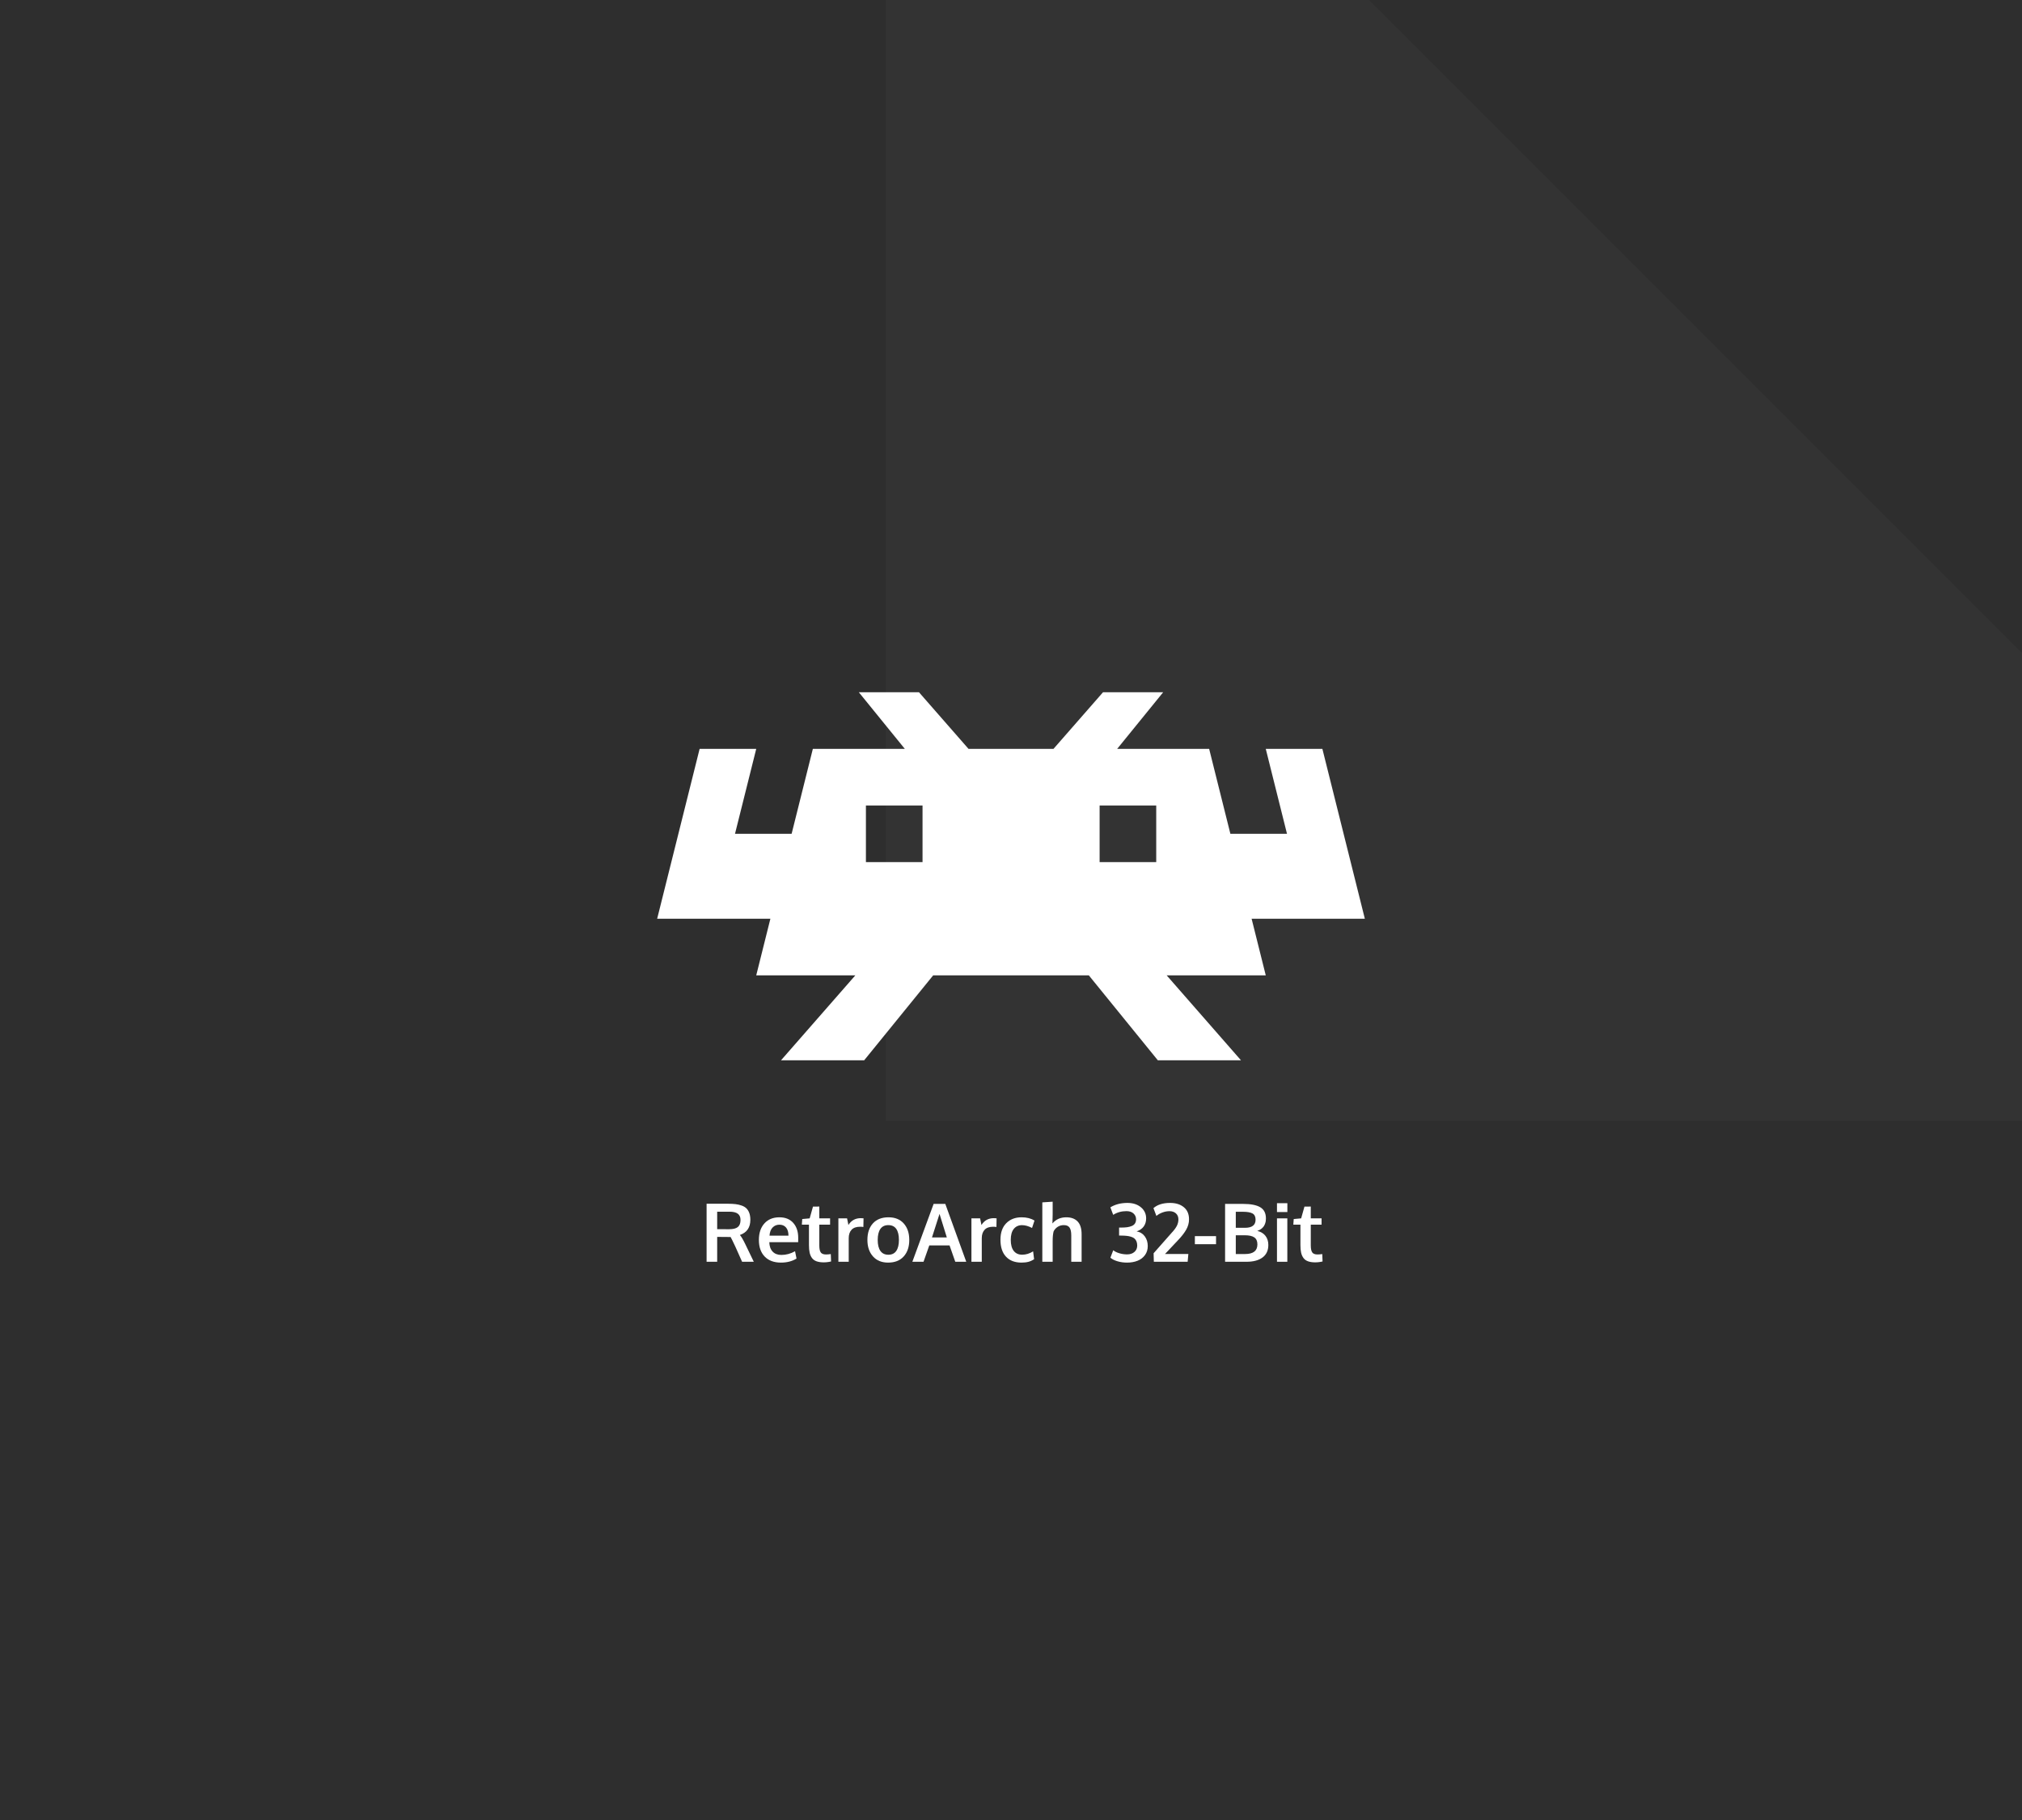
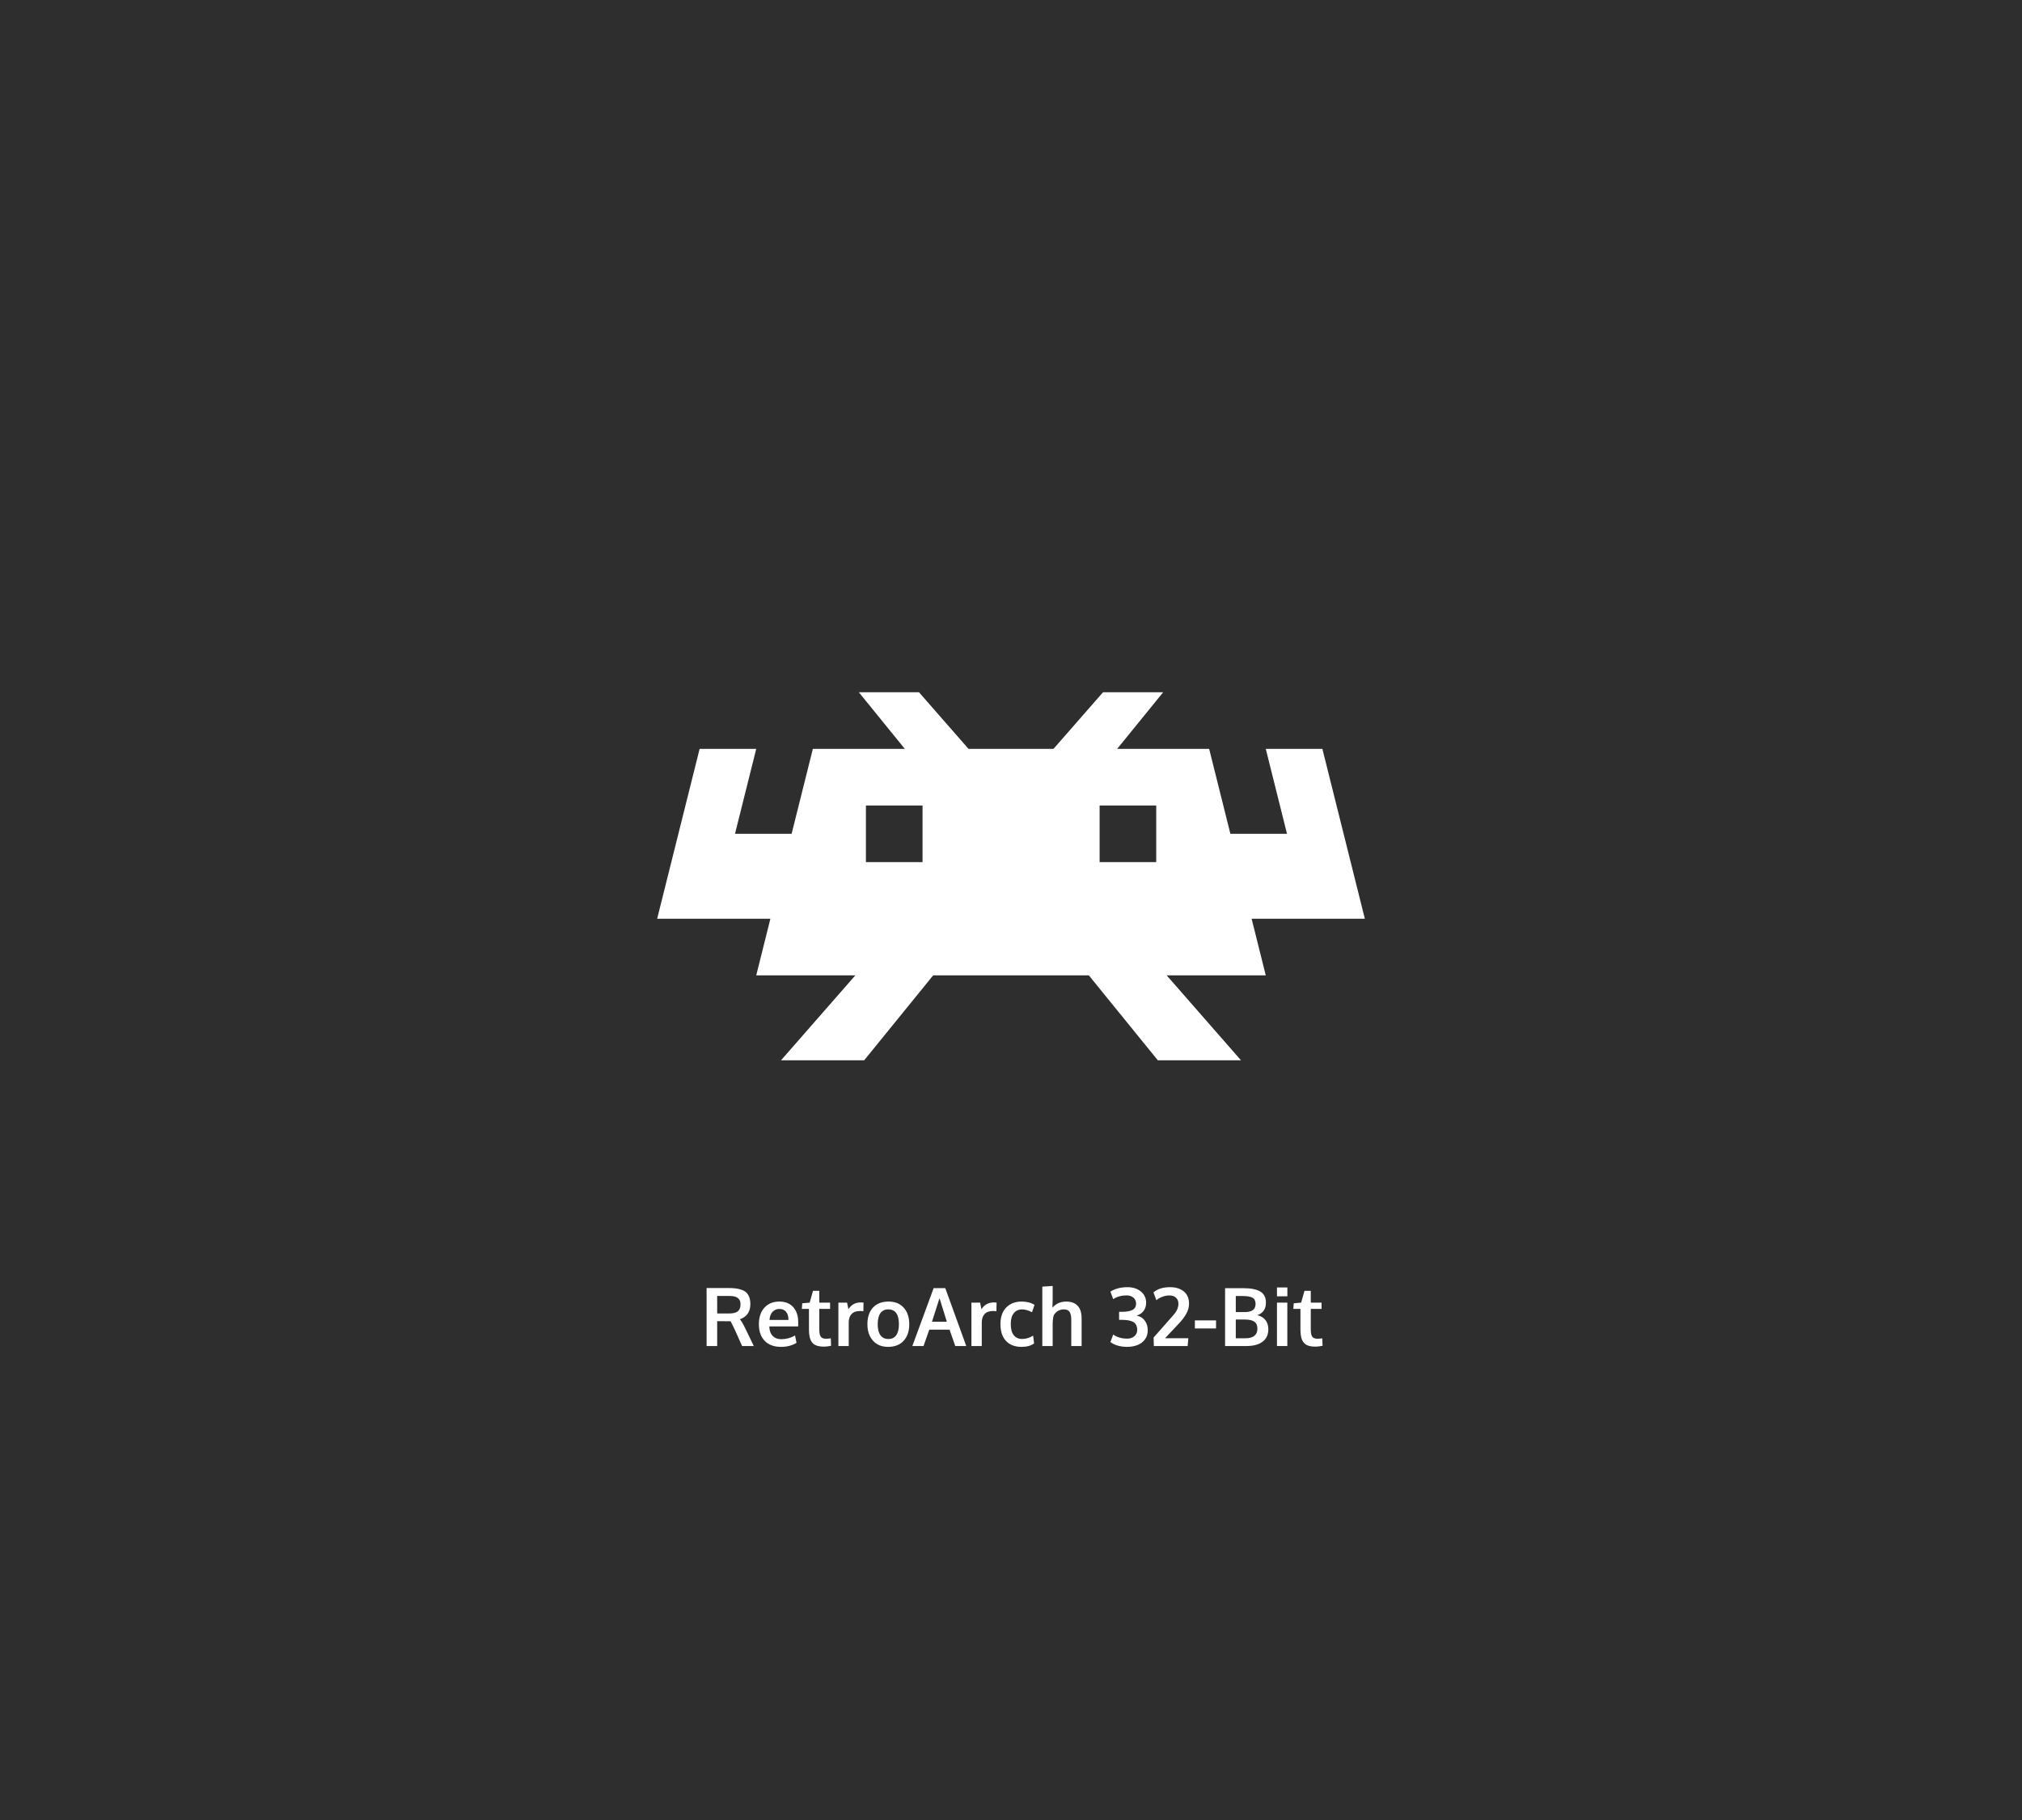
<svg xmlns="http://www.w3.org/2000/svg" width="100%" height="100%" viewBox="0 0 1200 1080" version="1.1" style="fill-rule:evenodd;clip-rule:evenodd;stroke-linejoin:round;stroke-miterlimit:2;">
-   <path d="M 0 0 H 1200 V 1080.001 H 0 V 0 Z" style="fill:rgb(46,46,46);" />
-   <path d="M -98.576 842.013 L 574.553 168.883 L 574.553 1515.144 L -98.576 842.013 Z" style="fill: rgb(51, 51, 51); transform-box: fill-box; transform-origin: 50% 50%;" transform="matrix(0.707107, -0.707107, 0.707107, 0.707107, -0.000006, -0.000008)" />
-   <path d="M 419.344 748.743 L 419.344 714.314 L 432.07 714.314 C 433.805 714.314 435.309 714.392 436.582 714.548 C 437.855 714.704 439.066 714.989 440.215 715.404 C 441.363 715.818 442.293 716.376 443.004 717.079 C 443.715 717.782 444.277 718.7 444.691 719.833 C 445.105 720.966 445.312 722.306 445.312 723.853 C 445.312 728.415 443.242 731.415 439.102 732.853 C 439.945 733.806 440.992 735.571 442.242 738.15 L 447.352 748.743 L 440.414 748.743 L 436.406 739.767 C 434.891 736.548 433.953 734.642 433.594 734.048 C 433.328 734.032 432.445 734.025 430.945 734.025 L 425.625 733.978 L 425.625 748.743 L 419.344 748.743 Z M 432.633 729.431 C 435.07 729.431 436.82 728.997 437.883 728.13 C 438.945 727.263 439.477 725.868 439.477 723.946 C 439.477 722.259 438.937 721.017 437.859 720.22 C 436.781 719.423 435.133 719.025 432.914 719.025 L 425.625 719.025 L 425.625 729.407 C 425.859 729.407 427.023 729.411 429.117 729.419 C 431.211 729.427 432.383 729.431 432.633 729.431 Z" style="fill:white;fill-rule:nonzero;" />
-   <path d="M 463.5 749.236 C 459.359 749.236 456.137 748.044 453.832 745.661 C 451.527 743.279 450.375 739.986 450.375 735.782 C 450.375 731.689 451.461 728.431 453.633 726.009 C 455.805 723.587 458.766 722.368 462.516 722.353 C 466.062 722.353 468.816 723.462 470.777 725.681 C 472.738 727.9 473.719 730.845 473.719 734.517 C 473.719 734.782 473.715 735.212 473.707 735.806 C 473.699 736.4 473.695 736.837 473.695 737.118 L 456.562 737.118 C 456.625 739.525 457.285 741.388 458.543 742.708 C 459.801 744.029 461.531 744.689 463.734 744.689 C 466.547 744.689 469.25 743.954 471.844 742.486 L 472.711 746.845 C 470.133 748.439 467.062 749.236 463.5 749.236 Z M 456.68 733.251 L 467.93 733.251 C 467.93 731.157 467.453 729.548 466.5 728.423 C 465.547 727.298 464.227 726.736 462.539 726.736 C 460.961 726.736 459.629 727.282 458.543 728.376 C 457.457 729.47 456.836 731.095 456.68 733.251 Z" style="fill:white;fill-rule:nonzero;" />
-   <path d="M 489 749.095 C 487.25 749.095 485.793 748.888 484.629 748.474 C 483.465 748.06 482.555 747.407 481.898 746.517 C 481.242 745.626 480.777 744.575 480.504 743.364 C 480.23 742.154 480.094 740.657 480.094 738.876 L 480.094 726.712 L 475.875 726.712 L 476.109 723.384 L 480.516 722.986 L 482.484 716.001 L 486.234 715.978 L 486.234 722.986 L 492.633 722.986 L 492.633 726.712 L 486.234 726.712 L 486.234 738.993 C 486.234 740.946 486.516 742.337 487.078 743.165 C 487.641 743.993 488.68 744.407 490.195 744.407 C 491.086 744.407 492.039 744.329 493.055 744.173 L 493.219 748.579 C 493.187 748.579 492.996 748.614 492.644 748.685 C 492.293 748.755 491.957 748.818 491.637 748.872 C 491.316 748.927 490.906 748.978 490.406 749.025 C 489.906 749.071 489.437 749.095 489 749.095 Z" style="fill:white;fill-rule:nonzero;" />
-   <path d="M 497.555 748.743 L 497.555 722.986 L 502.711 722.986 L 503.508 726.923 C 505.195 724.22 507.641 722.868 510.844 722.868 C 511.516 722.868 512.062 722.9 512.484 722.962 L 512.391 728.095 C 511.766 728.001 511.117 727.954 510.445 727.954 C 508.18 727.954 506.488 728.556 505.371 729.759 C 504.254 730.962 503.695 732.634 503.695 734.775 L 503.695 748.743 L 497.555 748.743 Z" style="fill:white;fill-rule:nonzero;" />
-   <path d="M 527.227 744.571 C 529.305 744.571 530.867 743.814 531.914 742.298 C 532.961 740.782 533.484 738.611 533.484 735.782 C 533.484 732.923 532.961 730.743 531.914 729.243 C 530.867 727.743 529.289 726.993 527.18 726.993 C 525.102 726.993 523.535 727.747 522.48 729.255 C 521.426 730.763 520.898 732.946 520.898 735.806 C 520.898 738.618 521.43 740.782 522.492 742.298 C 523.555 743.814 525.133 744.571 527.227 744.571 Z M 527.062 749.236 C 523.25 749.236 520.25 748.001 518.062 745.532 C 515.875 743.064 514.781 739.814 514.781 735.782 C 514.781 731.626 515.875 728.349 518.062 725.95 C 520.25 723.552 523.336 722.353 527.32 722.353 C 531.164 722.353 534.176 723.575 536.355 726.021 C 538.535 728.466 539.625 731.72 539.625 735.782 C 539.625 739.892 538.523 743.161 536.32 745.591 C 534.117 748.021 531.031 749.236 527.062 749.236 Z" style="fill:white;fill-rule:nonzero;" />
-   <path d="M 541.453 748.743 L 554.086 714.384 L 561 714.384 L 573.445 748.743 L 566.93 748.743 L 563.531 739.04 L 551.508 739.04 L 548.086 748.743 L 541.453 748.743 Z M 553.102 734.306 L 561.914 734.306 C 559.102 725.29 557.656 720.634 557.578 720.337 L 553.102 734.306 Z" style="fill:white;fill-rule:nonzero;" />
-   <path d="M 576.516 748.743 L 576.516 722.986 L 581.672 722.986 L 582.469 726.923 C 584.156 724.22 586.602 722.868 589.805 722.868 C 590.477 722.868 591.023 722.9 591.445 722.962 L 591.352 728.095 C 590.727 728.001 590.078 727.954 589.406 727.954 C 587.141 727.954 585.449 728.556 584.332 729.759 C 583.215 730.962 582.656 732.634 582.656 734.775 L 582.656 748.743 L 576.516 748.743 Z" style="fill:white;fill-rule:nonzero;" />
-   <path d="M 606.234 749.236 C 602.297 749.236 599.23 748.064 597.035 745.72 C 594.84 743.376 593.742 740.025 593.742 735.665 C 593.742 731.446 594.894 728.173 597.199 725.845 C 599.504 723.517 602.539 722.353 606.305 722.353 C 609.32 722.353 611.867 723.001 613.945 724.298 L 612.492 728.681 C 610.367 727.571 608.391 727.017 606.562 727.017 C 604.484 727.017 602.848 727.759 601.652 729.243 C 600.457 730.728 599.859 732.892 599.859 735.736 C 599.859 738.611 600.449 740.798 601.629 742.298 C 602.809 743.798 604.477 744.548 606.633 744.548 C 608.883 744.548 611.047 743.884 613.125 742.556 L 613.711 747.22 C 612.633 747.939 611.516 748.454 610.359 748.767 C 609.203 749.079 607.828 749.236 606.234 749.236 Z" style="fill:white;fill-rule:nonzero;" />
-   <path d="M 618.586 748.743 L 618.586 713.493 L 624.727 713.095 L 624.727 720.525 C 624.727 720.884 624.703 721.88 624.656 723.513 C 624.609 725.146 624.586 725.978 624.586 726.009 C 626.633 723.571 629.383 722.353 632.836 722.353 C 635.711 722.353 637.941 723.177 639.527 724.825 C 641.113 726.474 641.906 729.009 641.906 732.431 L 641.906 748.743 L 635.766 748.743 L 635.766 733.111 C 635.766 731.001 635.43 729.454 634.758 728.47 C 634.086 727.486 632.945 726.993 631.336 726.993 C 629.961 726.993 628.742 727.341 627.68 728.036 C 626.617 728.732 625.82 729.626 625.289 730.72 C 624.914 732.157 624.727 734.032 624.727 736.345 L 624.727 748.743 L 618.586 748.743 Z" style="fill:white;fill-rule:nonzero;" />
-   <path d="M 668.883 749.236 C 666.867 749.236 664.973 748.974 663.199 748.45 C 661.426 747.927 660.023 747.22 658.992 746.329 L 660.68 741.9 C 661.539 742.618 662.727 743.208 664.242 743.669 C 665.758 744.13 667.312 744.361 668.906 744.361 C 670.703 744.361 672.152 743.876 673.254 742.907 C 674.355 741.939 674.906 740.673 674.906 739.111 C 674.906 738.142 674.754 737.306 674.449 736.603 C 674.144 735.9 673.742 735.337 673.242 734.915 C 672.742 734.493 672.074 734.154 671.238 733.896 C 670.402 733.638 669.547 733.462 668.672 733.368 C 667.797 733.275 666.742 733.22 665.508 733.204 C 665.461 733.204 665.234 733.2 664.828 733.193 C 664.422 733.185 664.195 733.181 664.148 733.181 L 664.148 728.446 L 665.461 728.446 C 666.82 728.446 667.988 728.376 668.965 728.236 C 669.941 728.095 670.848 727.853 671.684 727.509 C 672.519 727.165 673.152 726.657 673.582 725.986 C 674.012 725.314 674.227 724.486 674.227 723.501 C 674.227 722.173 673.727 721.04 672.727 720.103 C 671.727 719.165 670.32 718.696 668.508 718.696 C 665.57 718.696 662.953 719.431 660.656 720.9 L 658.969 716.446 C 661.812 714.696 665.187 713.821 669.094 713.821 C 672.359 713.821 675.027 714.681 677.098 716.4 C 679.168 718.118 680.203 720.321 680.203 723.009 C 680.203 724.884 679.723 726.482 678.762 727.802 C 677.801 729.122 676.406 730.087 674.578 730.696 C 676.672 731.103 678.293 732.111 679.441 733.72 C 680.59 735.329 681.164 737.228 681.164 739.415 C 681.164 741.493 680.609 743.286 679.5 744.794 C 678.391 746.302 676.922 747.419 675.094 748.146 C 673.266 748.872 671.195 749.236 668.883 749.236 Z" style="fill:white;fill-rule:nonzero;" />
-   <path d="M 684.773 748.743 L 684.633 743.681 L 695.484 731.4 C 696.828 729.962 697.809 728.638 698.426 727.427 C 699.043 726.216 699.352 724.939 699.352 723.595 C 699.352 722.111 698.867 720.927 697.898 720.044 C 696.93 719.161 695.656 718.72 694.078 718.72 C 692.625 718.72 691.191 718.989 689.777 719.529 C 688.363 720.068 687.203 720.743 686.297 721.556 L 684.539 716.915 C 686.883 714.853 690.18 713.821 694.43 713.821 C 697.805 713.821 700.519 714.669 702.574 716.364 C 704.629 718.06 705.656 720.454 705.656 723.548 C 705.656 725.736 705.074 727.821 703.91 729.806 C 702.746 731.79 701.156 733.829 699.141 735.923 L 691.406 744.126 L 705.258 744.126 L 704.836 748.743 L 684.773 748.743 Z" style="fill:white;fill-rule:nonzero;" />
-   <path d="M 691.263 825.208 H 703.826 V 829.989 H 691.263 V 825.208 Z" style="fill:white;fill-rule:nonzero;" transform="matrix(1, 0, 0, 1, 17.8621, -91.6765)" />
-   <path d="M 727.055 748.743 L 727.055 714.407 L 737.766 714.407 C 742.312 714.407 745.703 715.071 747.937 716.4 C 750.172 717.728 751.289 719.939 751.289 723.032 C 751.289 723.532 751.258 724.025 751.195 724.509 C 751.133 724.993 750.992 725.544 750.773 726.161 C 750.555 726.779 750.266 727.337 749.906 727.837 C 749.547 728.337 749.047 728.825 748.406 729.302 C 747.766 729.779 747.016 730.15 746.156 730.415 C 748.281 730.931 749.906 731.919 751.031 733.38 C 752.156 734.841 752.719 736.642 752.719 738.782 C 752.719 742.017 751.574 744.486 749.285 746.189 C 746.996 747.892 743.828 748.743 739.781 748.743 L 727.055 748.743 Z M 733.406 744.15 L 738.914 744.15 C 743.789 744.15 746.227 742.243 746.227 738.431 C 746.227 736.509 745.617 735.126 744.398 734.282 C 743.18 733.439 741.297 733.017 738.75 733.017 L 733.406 733.017 L 733.406 744.15 Z M 733.406 728.587 L 738.844 728.587 C 743.047 728.587 745.148 726.986 745.148 723.782 C 745.148 721.986 744.543 720.751 743.332 720.079 C 742.121 719.407 740.195 719.071 737.555 719.071 L 733.406 719.071 L 733.406 728.587 Z" style="fill:white;fill-rule:nonzero;" />
-   <path d="M 757.852 748.743 L 757.852 722.986 L 763.992 722.986 L 763.992 748.743 L 757.852 748.743 Z M 757.852 719.236 L 757.852 713.986 L 764.016 713.986 L 764.016 719.236 L 757.852 719.236 Z" style="fill:white;fill-rule:nonzero;" />
-   <path d="M 780.68 749.095 C 778.93 749.095 777.473 748.888 776.309 748.474 C 775.144 748.06 774.234 747.407 773.578 746.517 C 772.922 745.626 772.457 744.575 772.184 743.364 C 771.91 742.154 771.773 740.657 771.773 738.876 L 771.773 726.712 L 767.555 726.712 L 767.789 723.384 L 772.195 722.986 L 774.164 716.001 L 777.914 715.978 L 777.914 722.986 L 784.312 722.986 L 784.312 726.712 L 777.914 726.712 L 777.914 738.993 C 777.914 740.946 778.195 742.337 778.758 743.165 C 779.32 743.993 780.359 744.407 781.875 744.407 C 782.766 744.407 783.719 744.329 784.734 744.173 L 784.898 748.579 C 784.867 748.579 784.676 748.614 784.324 748.685 C 783.973 748.755 783.637 748.818 783.316 748.872 C 782.996 748.927 782.586 748.978 782.086 749.025 C 781.586 749.071 781.117 749.095 780.68 749.095 Z" style="fill:white;fill-rule:nonzero;" />
+   <rect id="Artboard1" x="0" y="0" width="1200" height="1080" style="fill:rgb(46,46,46);" />
+   <path d="M 419.344 798.743 L 419.344 764.314 L 432.07 764.314 C 433.805 764.314 435.309 764.392 436.582 764.548 C 437.855 764.704 439.066 764.989 440.215 765.404 C 441.363 765.818 442.293 766.376 443.004 767.079 C 443.715 767.782 444.277 768.7 444.691 769.833 C 445.105 770.966 445.312 772.306 445.312 773.853 C 445.312 778.415 443.242 781.415 439.102 782.853 C 439.945 783.806 440.992 785.571 442.242 788.15 L 447.352 798.743 L 440.414 798.743 L 436.406 789.767 C 434.891 786.548 433.953 784.642 433.594 784.048 C 433.328 784.032 432.445 784.025 430.945 784.025 L 425.625 783.978 L 425.625 798.743 L 419.344 798.743 Z M 432.633 779.431 C 435.07 779.431 436.82 778.997 437.883 778.13 C 438.945 777.263 439.477 775.868 439.477 773.946 C 439.477 772.259 438.937 771.017 437.859 770.22 C 436.781 769.423 435.133 769.025 432.914 769.025 L 425.625 769.025 L 425.625 779.407 C 425.859 779.407 427.023 779.411 429.117 779.419 C 431.211 779.427 432.383 779.431 432.633 779.431 Z" style="fill:white;fill-rule:nonzero;" />
+   <path d="M 463.5 799.236 C 459.359 799.236 456.137 798.044 453.832 795.661 C 451.527 793.279 450.375 789.986 450.375 785.782 C 450.375 781.689 451.461 778.431 453.633 776.009 C 455.805 773.587 458.766 772.368 462.516 772.353 C 466.062 772.353 468.816 773.462 470.777 775.681 C 472.738 777.9 473.719 780.845 473.719 784.517 C 473.719 784.782 473.715 785.212 473.707 785.806 C 473.699 786.4 473.695 786.837 473.695 787.118 L 456.562 787.118 C 456.625 789.525 457.285 791.388 458.543 792.708 C 459.801 794.029 461.531 794.689 463.734 794.689 C 466.547 794.689 469.25 793.954 471.844 792.486 L 472.711 796.845 C 470.133 798.439 467.062 799.236 463.5 799.236 Z M 456.68 783.251 L 467.93 783.251 C 467.93 781.157 467.453 779.548 466.5 778.423 C 465.547 777.298 464.227 776.736 462.539 776.736 C 460.961 776.736 459.629 777.282 458.543 778.376 C 457.457 779.47 456.836 781.095 456.68 783.251 Z" style="fill:white;fill-rule:nonzero;" />
+   <path d="M 489 799.095 C 487.25 799.095 485.793 798.888 484.629 798.474 C 483.465 798.06 482.555 797.407 481.898 796.517 C 481.242 795.626 480.777 794.575 480.504 793.364 C 480.23 792.154 480.094 790.657 480.094 788.876 L 480.094 776.712 L 475.875 776.712 L 476.109 773.384 L 480.516 772.986 L 482.484 766.001 L 486.234 765.978 L 486.234 772.986 L 492.633 772.986 L 492.633 776.712 L 486.234 776.712 L 486.234 788.993 C 486.234 790.946 486.516 792.337 487.078 793.165 C 487.641 793.993 488.68 794.407 490.195 794.407 C 491.086 794.407 492.039 794.329 493.055 794.173 L 493.219 798.579 C 493.187 798.579 492.996 798.614 492.644 798.685 C 492.293 798.755 491.957 798.818 491.637 798.872 C 491.316 798.927 490.906 798.978 490.406 799.025 C 489.906 799.071 489.437 799.095 489 799.095 Z" style="fill:white;fill-rule:nonzero;" />
+   <path d="M 497.555 798.743 L 497.555 772.986 L 502.711 772.986 L 503.508 776.923 C 505.195 774.22 507.641 772.868 510.844 772.868 C 511.516 772.868 512.062 772.9 512.484 772.962 L 512.391 778.095 C 511.766 778.001 511.117 777.954 510.445 777.954 C 508.18 777.954 506.488 778.556 505.371 779.759 C 504.254 780.962 503.695 782.634 503.695 784.775 L 503.695 798.743 L 497.555 798.743 Z" style="fill:white;fill-rule:nonzero;" />
+   <path d="M 527.227 794.571 C 529.305 794.571 530.867 793.814 531.914 792.298 C 532.961 790.782 533.484 788.611 533.484 785.782 C 533.484 782.923 532.961 780.743 531.914 779.243 C 530.867 777.743 529.289 776.993 527.18 776.993 C 525.102 776.993 523.535 777.747 522.48 779.255 C 521.426 780.763 520.898 782.946 520.898 785.806 C 520.898 788.618 521.43 790.782 522.492 792.298 C 523.555 793.814 525.133 794.571 527.227 794.571 Z M 527.062 799.236 C 523.25 799.236 520.25 798.001 518.062 795.532 C 515.875 793.064 514.781 789.814 514.781 785.782 C 514.781 781.626 515.875 778.349 518.062 775.95 C 520.25 773.552 523.336 772.353 527.32 772.353 C 531.164 772.353 534.176 773.575 536.355 776.021 C 538.535 778.466 539.625 781.72 539.625 785.782 C 539.625 789.892 538.523 793.161 536.32 795.591 C 534.117 798.021 531.031 799.236 527.062 799.236 Z" style="fill:white;fill-rule:nonzero;" />
+   <path d="M 541.453 798.743 L 554.086 764.384 L 561 764.384 L 573.445 798.743 L 566.93 798.743 L 563.531 789.04 L 551.508 789.04 L 548.086 798.743 L 541.453 798.743 Z M 553.102 784.306 L 561.914 784.306 C 559.102 775.29 557.656 770.634 557.578 770.337 L 553.102 784.306 Z" style="fill:white;fill-rule:nonzero;" />
+   <path d="M 576.516 798.743 L 576.516 772.986 L 581.672 772.986 L 582.469 776.923 C 584.156 774.22 586.602 772.868 589.805 772.868 C 590.477 772.868 591.023 772.9 591.445 772.962 L 591.352 778.095 C 590.727 778.001 590.078 777.954 589.406 777.954 C 587.141 777.954 585.449 778.556 584.332 779.759 C 583.215 780.962 582.656 782.634 582.656 784.775 L 582.656 798.743 L 576.516 798.743 Z" style="fill:white;fill-rule:nonzero;" />
+   <path d="M 606.234 799.236 C 602.297 799.236 599.23 798.064 597.035 795.72 C 594.84 793.376 593.742 790.025 593.742 785.665 C 593.742 781.446 594.894 778.173 597.199 775.845 C 599.504 773.517 602.539 772.353 606.305 772.353 C 609.32 772.353 611.867 773.001 613.945 774.298 L 612.492 778.681 C 610.367 777.571 608.391 777.017 606.562 777.017 C 604.484 777.017 602.848 777.759 601.652 779.243 C 600.457 780.728 599.859 782.892 599.859 785.736 C 599.859 788.611 600.449 790.798 601.629 792.298 C 602.809 793.798 604.477 794.548 606.633 794.548 C 608.883 794.548 611.047 793.884 613.125 792.556 L 613.711 797.22 C 612.633 797.939 611.516 798.454 610.359 798.767 C 609.203 799.079 607.828 799.236 606.234 799.236 Z" style="fill:white;fill-rule:nonzero;" />
+   <path d="M 618.586 798.743 L 618.586 763.493 L 624.727 763.095 L 624.727 770.525 C 624.727 770.884 624.703 771.88 624.656 773.513 C 624.609 775.146 624.586 775.978 624.586 776.009 C 626.633 773.571 629.383 772.353 632.836 772.353 C 635.711 772.353 637.941 773.177 639.527 774.825 C 641.113 776.474 641.906 779.009 641.906 782.431 L 641.906 798.743 L 635.766 798.743 L 635.766 783.111 C 635.766 781.001 635.43 779.454 634.758 778.47 C 634.086 777.486 632.945 776.993 631.336 776.993 C 629.961 776.993 628.742 777.341 627.68 778.036 C 626.617 778.732 625.82 779.626 625.289 780.72 C 624.914 782.157 624.727 784.032 624.727 786.345 L 624.727 798.743 L 618.586 798.743 Z" style="fill:white;fill-rule:nonzero;" />
+   <path d="M 668.883 799.236 C 666.867 799.236 664.973 798.974 663.199 798.45 C 661.426 797.927 660.023 797.22 658.992 796.329 L 660.68 791.9 C 661.539 792.618 662.727 793.208 664.242 793.669 C 665.758 794.13 667.312 794.361 668.906 794.361 C 670.703 794.361 672.152 793.876 673.254 792.907 C 674.355 791.939 674.906 790.673 674.906 789.111 C 674.906 788.142 674.754 787.306 674.449 786.603 C 674.144 785.9 673.742 785.337 673.242 784.915 C 672.742 784.493 672.074 784.154 671.238 783.896 C 670.402 783.638 669.547 783.462 668.672 783.368 C 667.797 783.275 666.742 783.22 665.508 783.204 C 665.461 783.204 665.234 783.2 664.828 783.193 C 664.422 783.185 664.195 783.181 664.148 783.181 L 664.148 778.446 L 665.461 778.446 C 666.82 778.446 667.988 778.376 668.965 778.236 C 669.941 778.095 670.848 777.853 671.684 777.509 C 672.519 777.165 673.152 776.657 673.582 775.986 C 674.012 775.314 674.227 774.486 674.227 773.501 C 674.227 772.173 673.727 771.04 672.727 770.103 C 671.727 769.165 670.32 768.696 668.508 768.696 C 665.57 768.696 662.953 769.431 660.656 770.9 L 658.969 766.446 C 661.812 764.696 665.187 763.821 669.094 763.821 C 672.359 763.821 675.027 764.681 677.098 766.4 C 679.168 768.118 680.203 770.321 680.203 773.009 C 680.203 774.884 679.723 776.482 678.762 777.802 C 677.801 779.122 676.406 780.087 674.578 780.696 C 676.672 781.103 678.293 782.111 679.441 783.72 C 680.59 785.329 681.164 787.228 681.164 789.415 C 681.164 791.493 680.609 793.286 679.5 794.794 C 678.391 796.302 676.922 797.419 675.094 798.146 C 673.266 798.872 671.195 799.236 668.883 799.236 Z" style="fill:white;fill-rule:nonzero;" />
+   <path d="M 684.773 798.743 L 684.633 793.681 L 695.484 781.4 C 696.828 779.962 697.809 778.638 698.426 777.427 C 699.043 776.216 699.352 774.939 699.352 773.595 C 699.352 772.111 698.867 770.927 697.898 770.044 C 696.93 769.161 695.656 768.72 694.078 768.72 C 692.625 768.72 691.191 768.989 689.777 769.529 C 688.363 770.068 687.203 770.743 686.297 771.556 L 684.539 766.915 C 686.883 764.853 690.18 763.821 694.43 763.821 C 697.805 763.821 700.519 764.669 702.574 766.364 C 704.629 768.06 705.656 770.454 705.656 773.548 C 705.656 775.736 705.074 777.821 703.91 779.806 C 702.746 781.79 701.156 783.829 699.141 785.923 L 691.406 794.126 L 705.258 794.126 L 704.836 798.743 L 684.773 798.743 Z" style="fill:white;fill-rule:nonzero;" />
+   <rect x="691.263" y="825.208" width="12.563" height="4.781" style="fill:white;fill-rule:nonzero;" transform="matrix(1, 0, 0, 1, 17.8621, -41.6765)" />
+   <path d="M 727.055 798.743 L 727.055 764.407 L 737.766 764.407 C 742.312 764.407 745.703 765.071 747.937 766.4 C 750.172 767.728 751.289 769.939 751.289 773.032 C 751.289 773.532 751.258 774.025 751.195 774.509 C 751.133 774.993 750.992 775.544 750.773 776.161 C 750.555 776.779 750.266 777.337 749.906 777.837 C 749.547 778.337 749.047 778.825 748.406 779.302 C 747.766 779.779 747.016 780.15 746.156 780.415 C 748.281 780.931 749.906 781.919 751.031 783.38 C 752.156 784.841 752.719 786.642 752.719 788.782 C 752.719 792.017 751.574 794.486 749.285 796.189 C 746.996 797.892 743.828 798.743 739.781 798.743 L 727.055 798.743 Z M 733.406 794.15 L 738.914 794.15 C 743.789 794.15 746.227 792.243 746.227 788.431 C 746.227 786.509 745.617 785.126 744.398 784.282 C 743.18 783.439 741.297 783.017 738.75 783.017 L 733.406 783.017 L 733.406 794.15 Z M 733.406 778.587 L 738.844 778.587 C 743.047 778.587 745.148 776.986 745.148 773.782 C 745.148 771.986 744.543 770.751 743.332 770.079 C 742.121 769.407 740.195 769.071 737.555 769.071 L 733.406 769.071 L 733.406 778.587 Z" style="fill:white;fill-rule:nonzero;" />
+   <path d="M 757.852 798.743 L 757.852 772.986 L 763.992 772.986 L 763.992 798.743 L 757.852 798.743 Z M 757.852 769.236 L 757.852 763.986 L 764.016 763.986 L 764.016 769.236 L 757.852 769.236 Z" style="fill:white;fill-rule:nonzero;" />
+   <path d="M 780.68 799.095 C 778.93 799.095 777.473 798.888 776.309 798.474 C 775.144 798.06 774.234 797.407 773.578 796.517 C 772.922 795.626 772.457 794.575 772.184 793.364 C 771.91 792.154 771.773 790.657 771.773 788.876 L 771.773 776.712 L 767.555 776.712 L 767.789 773.384 L 772.195 772.986 L 774.164 766.001 L 777.914 765.978 L 777.914 772.986 L 784.312 772.986 L 784.312 776.712 L 777.914 776.712 L 777.914 788.993 C 777.914 790.946 778.195 792.337 778.758 793.165 C 779.32 793.993 780.359 794.407 781.875 794.407 C 782.766 794.407 783.719 794.329 784.734 794.173 L 784.898 798.579 C 784.867 798.579 784.676 798.614 784.324 798.685 C 783.973 798.755 783.637 798.818 783.316 798.872 C 782.996 798.927 782.586 798.978 782.086 799.025 C 781.586 799.071 781.117 799.095 780.68 799.095 Z" style="fill:white;fill-rule:nonzero;" />
  <path d="M 509.7 410.8 L 537 444.4 L 482.4 444.4 L 469.8 494.8 L 436.2 494.8 L 448.8 444.4 L 415.2 444.4 L 390 545.2 L 457.2 545.2 L 448.8 578.8 L 507.6 578.8 L 463.5 629.2 L 512.85 629.2 L 553.8 578.8 L 646.2 578.8 L 687.15 629.2 L 736.5 629.2 L 692.4 578.8 L 751.2 578.8 L 742.8 545.2 L 810 545.2 L 784.8 444.4 L 751.2 444.4 L 763.8 494.8 L 730.2 494.8 L 717.6 444.4 L 663 444.4 L 690.3 410.8 L 654.6 410.8 L 625.2 444.4 L 574.8 444.4 L 545.4 410.8 L 509.7 410.8 Z M 513.9 478 L 547.5 478 L 547.5 511.6 L 513.9 511.6 L 513.9 478 Z M 652.588 478 L 686.188 478 L 686.188 511.6 L 652.588 511.6 L 652.588 478 Z" style="fill:white;fill-rule:nonzero;" />
</svg>
